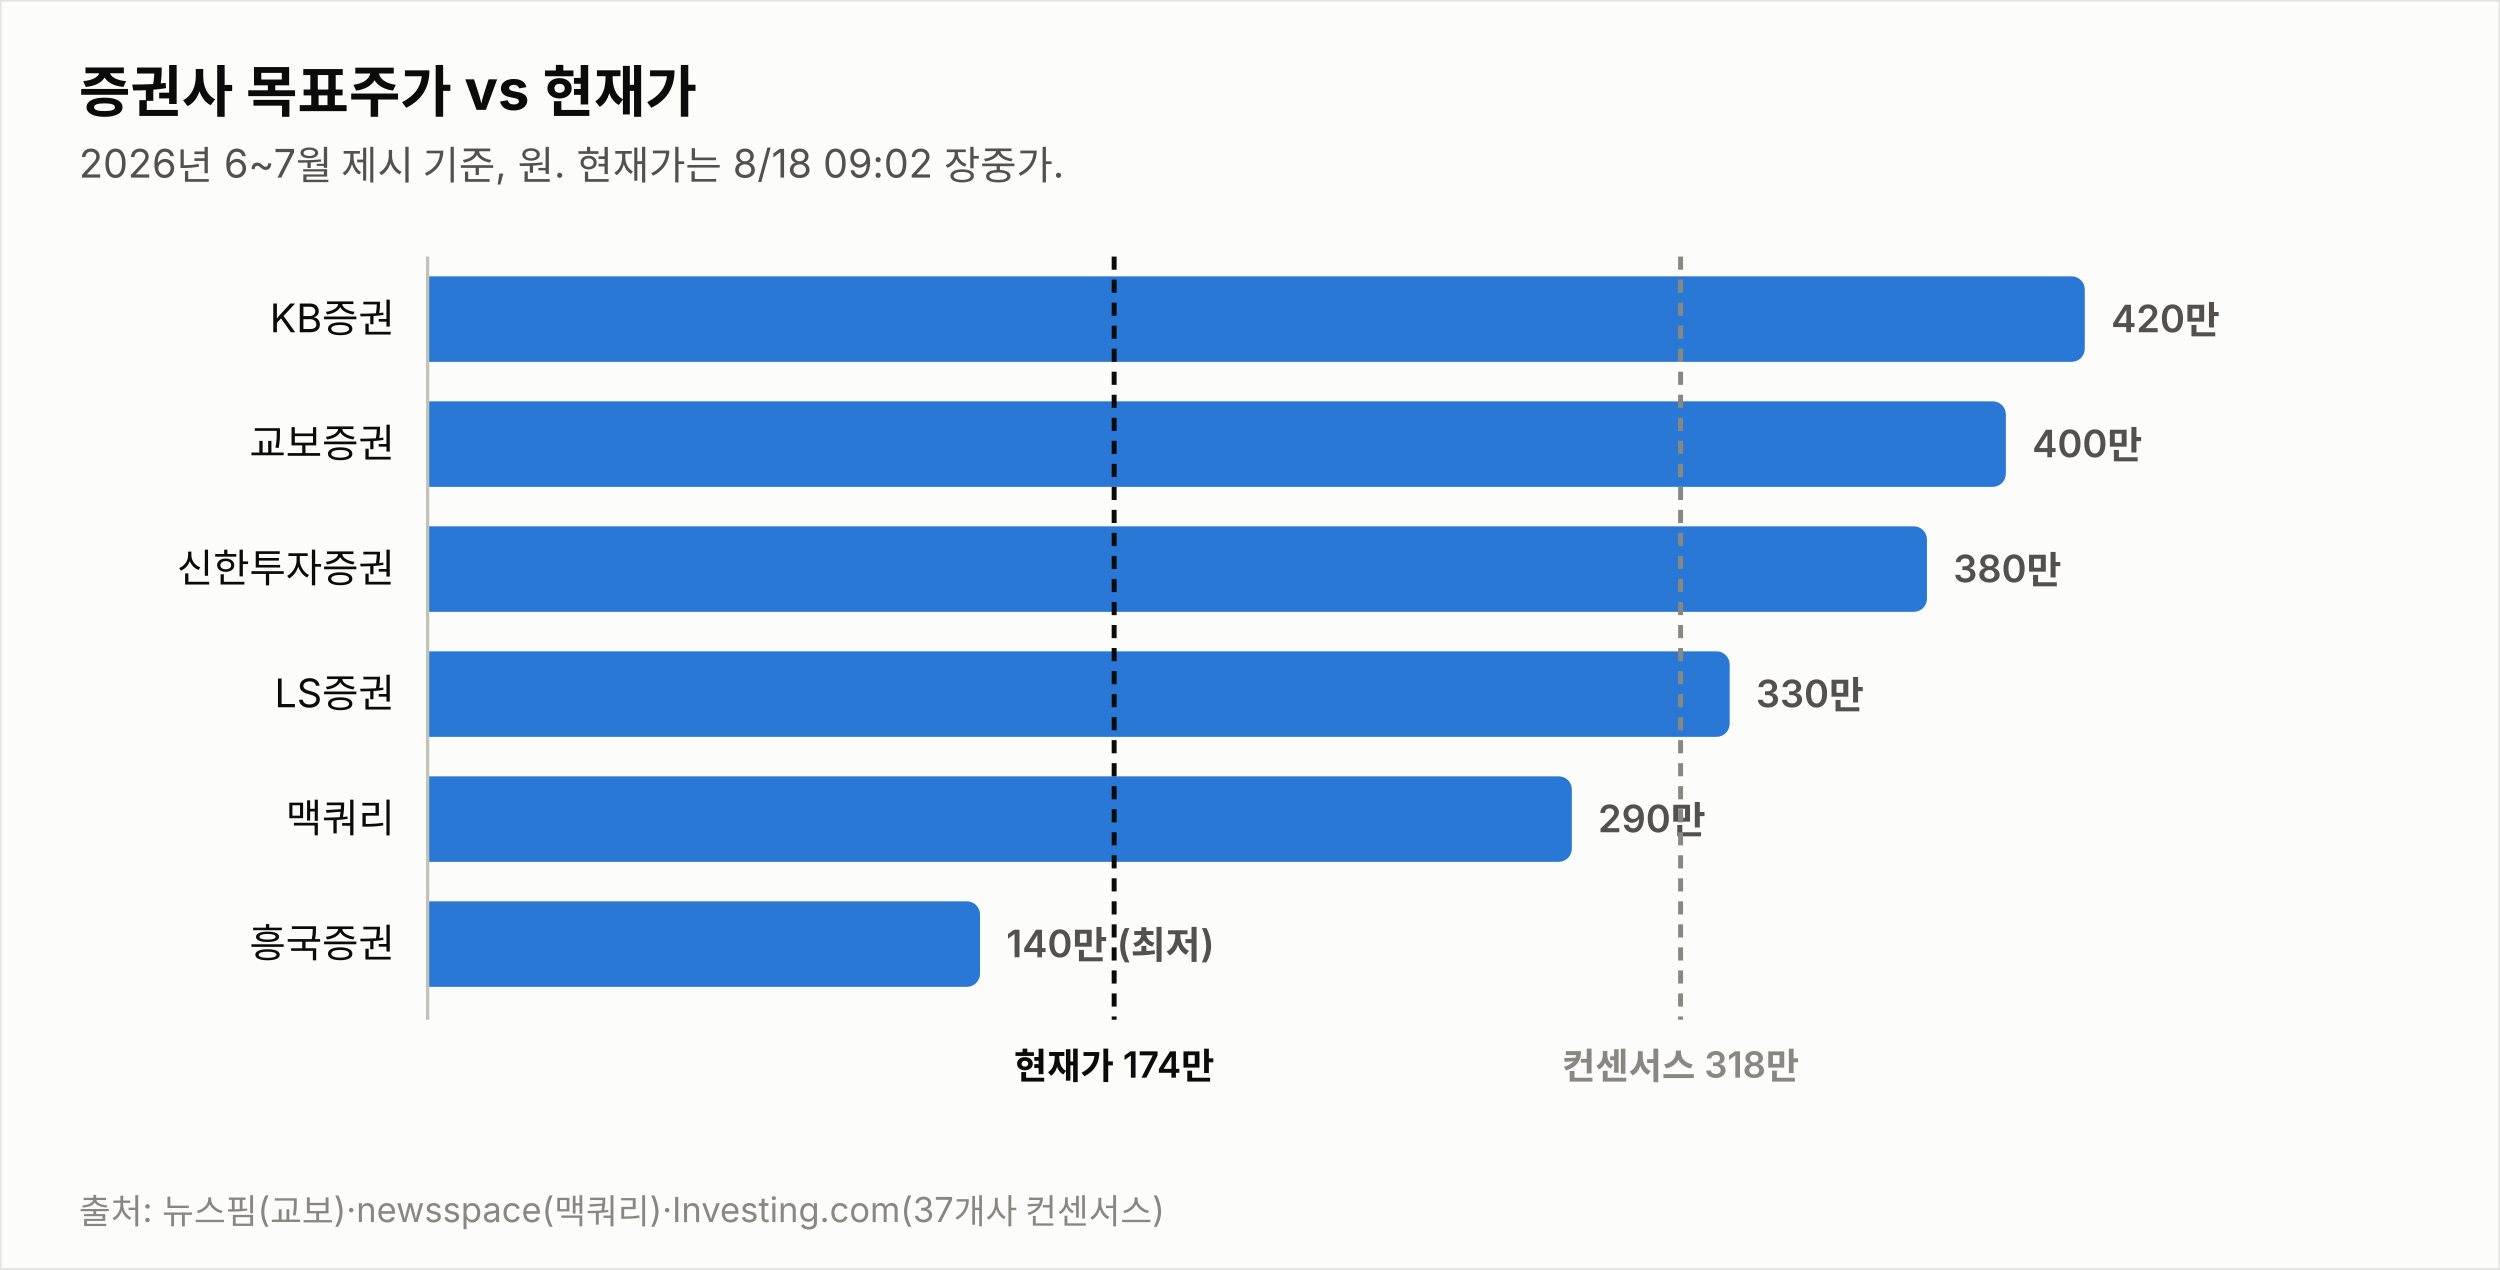
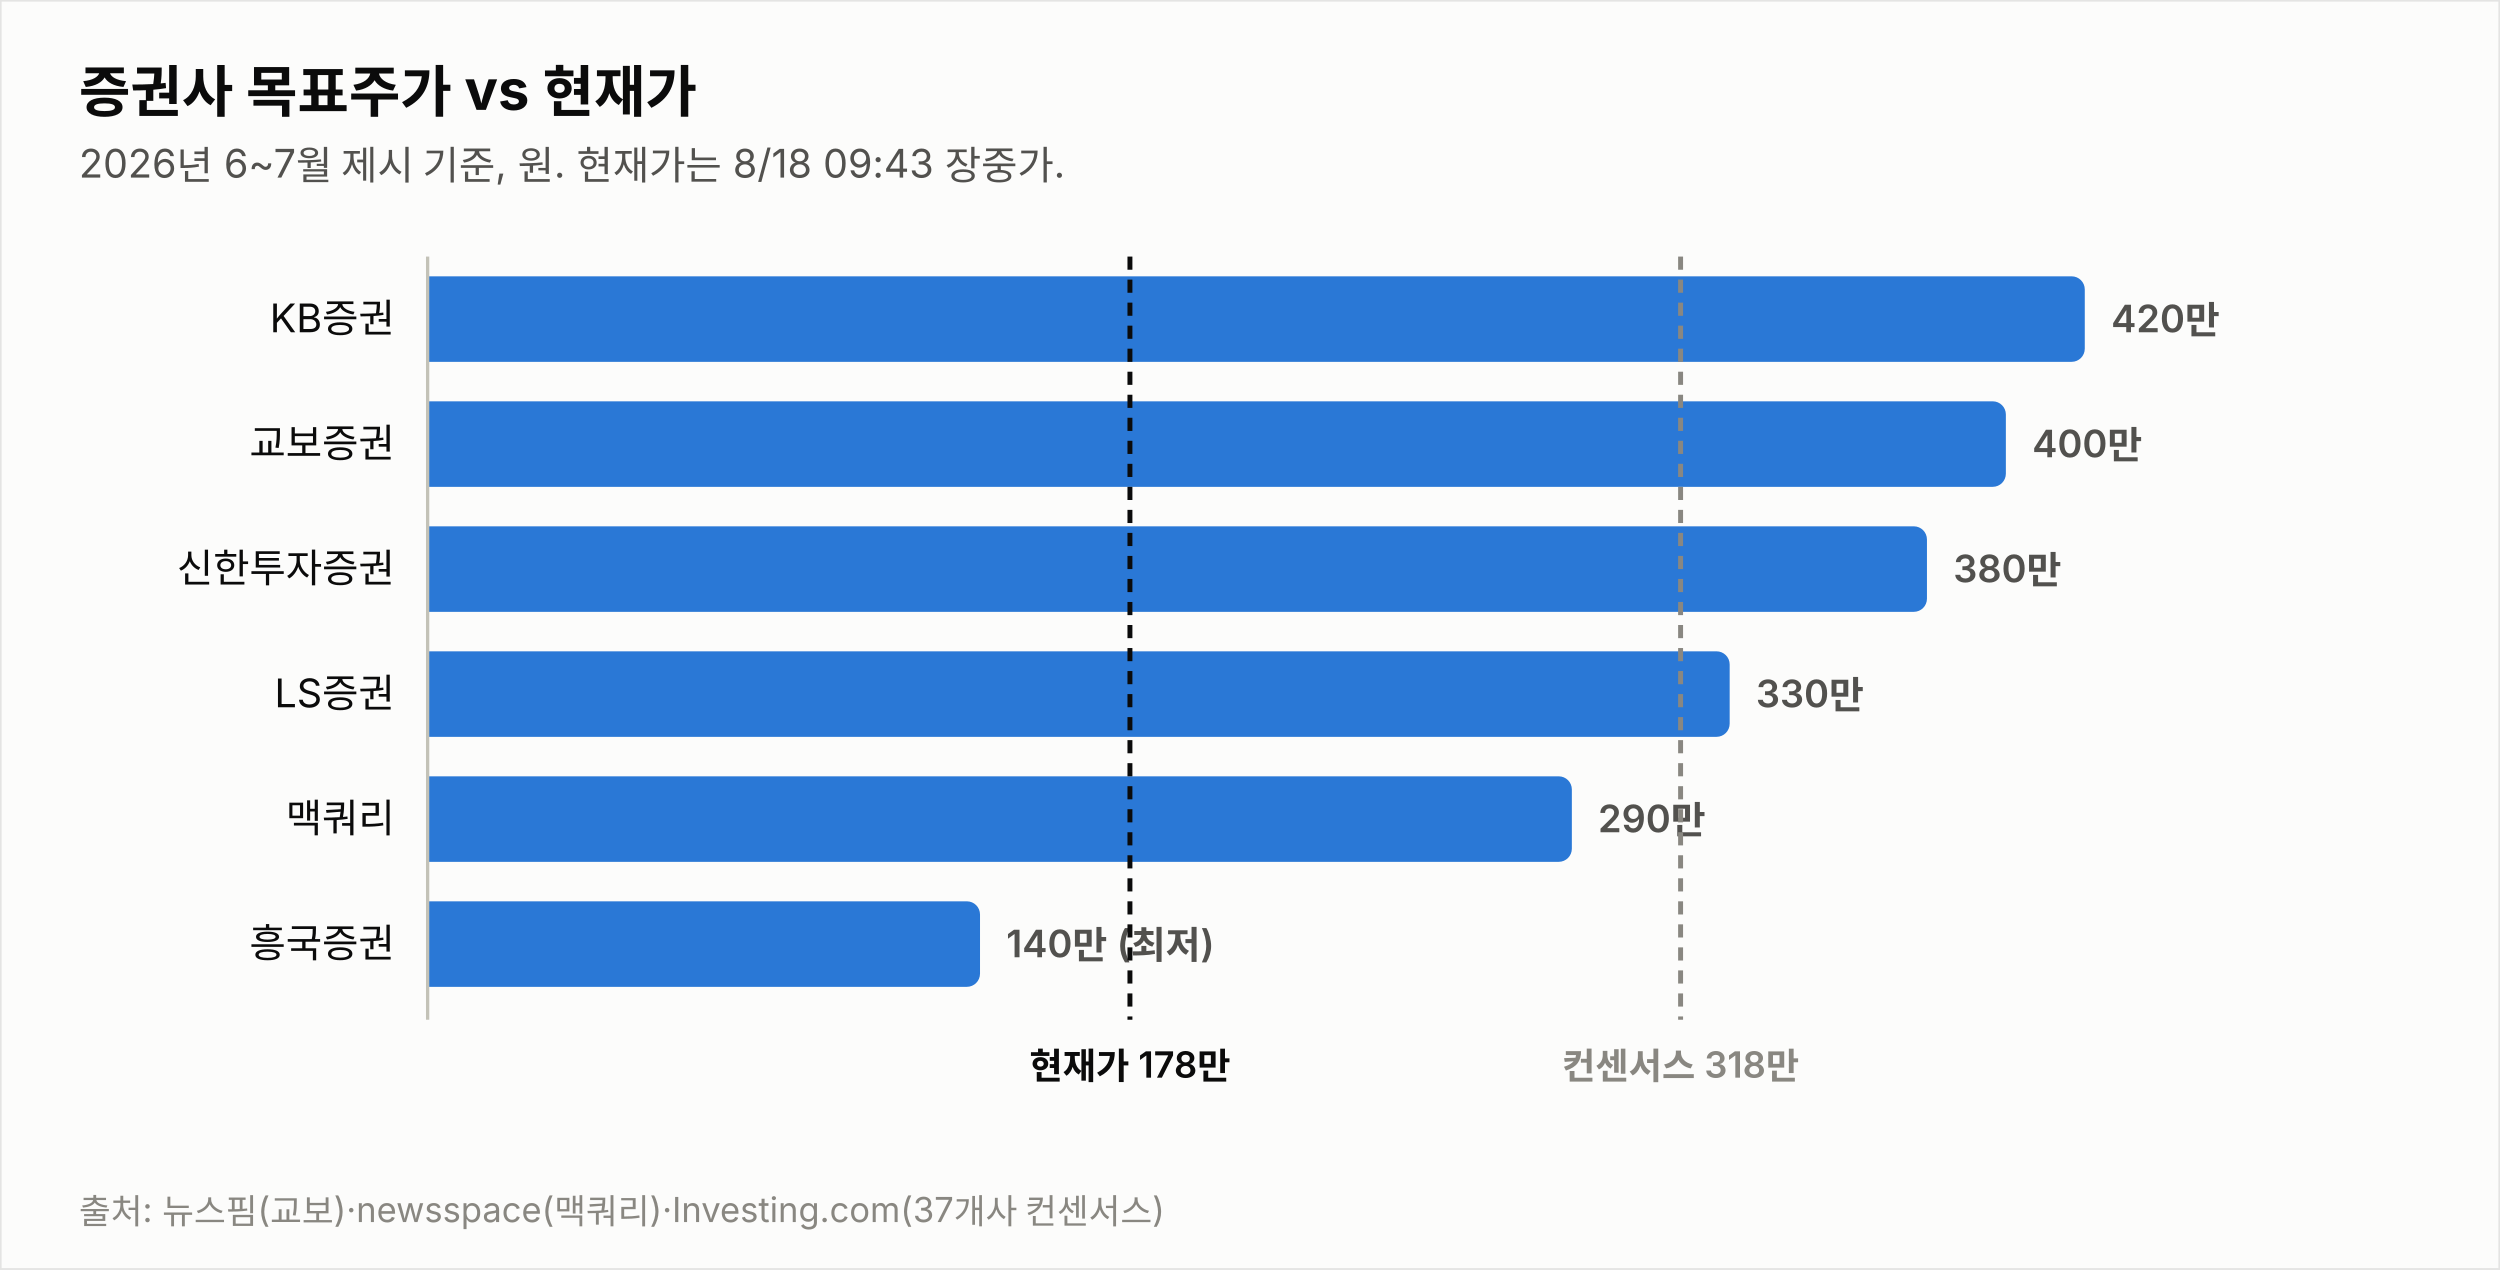
<svg xmlns="http://www.w3.org/2000/svg" width="760" height="386" viewBox="0 0 760 386" font-family="system-ui,-apple-system,&quot;Segoe UI&quot;,&quot;Malgun Gothic&quot;,&quot;Apple SD Gothic Neo&quot;,sans-serif">
  <rect width="760" height="386" fill="#fcfcfb" stroke="rgba(11,11,11,0.10)" />
  <text x="24" y="34" font-size="17" font-weight="700" fill="#0b0b0b">증권사 목표주가 vs 현재가</text>
-   <text x="24" y="54" font-size="12" fill="#52514e">2026년 6~7월 제시 기준, 원. 현재가는 8/18 09:02 장중가.</text>
+   <text x="24" y="54" font-size="12" fill="#52514e">2026년 6~7월 제시 기준, 원. 현재가는 8/18 09:43 장중가.</text>
  <text x="120" y="101.0" font-size="12" fill="#0b0b0b" text-anchor="end">KB증권</text>
  <path d="M130,84 h499.774 a4,4 0 0 1 4,4 v18 a4,4 0 0 1 -4,4 h-499.774 z" fill="#2a78d6" opacity="1.0" />
  <text x="641.8" y="101.0" font-size="11.5" font-weight="600" fill="#52514e" style="font-variant-numeric:tabular-nums">420만</text>
  <text x="120" y="139.0" font-size="12" fill="#0b0b0b" text-anchor="end">교보증권</text>
  <path d="M130,122 h475.784 a4,4 0 0 1 4,4 v18 a4,4 0 0 1 -4,4 h-475.784 z" fill="#2a78d6" opacity="1.0" />
  <text x="617.8" y="139.0" font-size="11.5" font-weight="600" fill="#52514e" style="font-variant-numeric:tabular-nums">400만</text>
  <text x="120" y="177.0" font-size="12" fill="#0b0b0b" text-anchor="end">신한투자증권</text>
  <path d="M130,160 h451.795 a4,4 0 0 1 4,4 v18 a4,4 0 0 1 -4,4 h-451.795 z" fill="#2a78d6" opacity="1.0" />
  <text x="593.8" y="177.0" font-size="11.5" font-weight="600" fill="#52514e" style="font-variant-numeric:tabular-nums">380만</text>
  <text x="120" y="215.0" font-size="12" fill="#0b0b0b" text-anchor="end">LS증권</text>
  <path d="M130,198 h391.822 a4,4 0 0 1 4,4 v18 a4,4 0 0 1 -4,4 h-391.822 z" fill="#2a78d6" opacity="1.0" />
  <text x="533.8" y="215.0" font-size="11.5" font-weight="600" fill="#52514e" style="font-variant-numeric:tabular-nums">330만</text>
  <text x="120" y="253.0" font-size="12" fill="#0b0b0b" text-anchor="end">맥쿼리</text>
  <path d="M130,236 h343.844 a4,4 0 0 1 4,4 v18 a4,4 0 0 1 -4,4 h-343.844 z" fill="#2a78d6" opacity="1.0" />
  <text x="485.8" y="253.0" font-size="11.5" font-weight="600" fill="#52514e" style="font-variant-numeric:tabular-nums">290만</text>
  <text x="120" y="291.0" font-size="12" fill="#0b0b0b" text-anchor="end">흥국증권</text>
  <path d="M130,274 h163.925 a4,4 0 0 1 4,4 v18 a4,4 0 0 1 -4,4 h-163.925 z" fill="#2a78d6" opacity="1.0" />
  <text x="305.9" y="291.0" font-size="11.5" font-weight="600" fill="#52514e" style="font-variant-numeric:tabular-nums">140만 (최저)</text>
  <line x1="130" y1="78" x2="130" y2="310" stroke="#c3c2b7" stroke-width="1" />
-   <line x1="338.7" y1="78" x2="338.7" y2="310" stroke="#0b0b0b" stroke-width="1.5" stroke-dasharray="4 3" />
-   <text x="338.7" y="328" font-size="11" font-weight="600" fill="#0b0b0b" text-anchor="middle">현재가 174만</text>
+   <line x1="343.5" y1="78" x2="343.5" y2="310" stroke="#0b0b0b" stroke-width="1.5" stroke-dasharray="4 3" />
+   <text x="343.5" y="328" font-size="11" font-weight="600" fill="#0b0b0b" text-anchor="middle">현재가 178만</text>
  <line x1="510.9" y1="78" x2="510.9" y2="310" stroke="#898781" stroke-width="1.5" stroke-dasharray="4 3" />
  <text x="510.9" y="328" font-size="11" font-weight="600" fill="#898781" text-anchor="middle">컨센서스 318만</text>
  <text x="24" y="372" font-size="10.5" fill="#898781">출처: 뉴스핌(교보)·newsspace(맥쿼리)·Investing.com(37개사 컨센서스)</text>
</svg>
